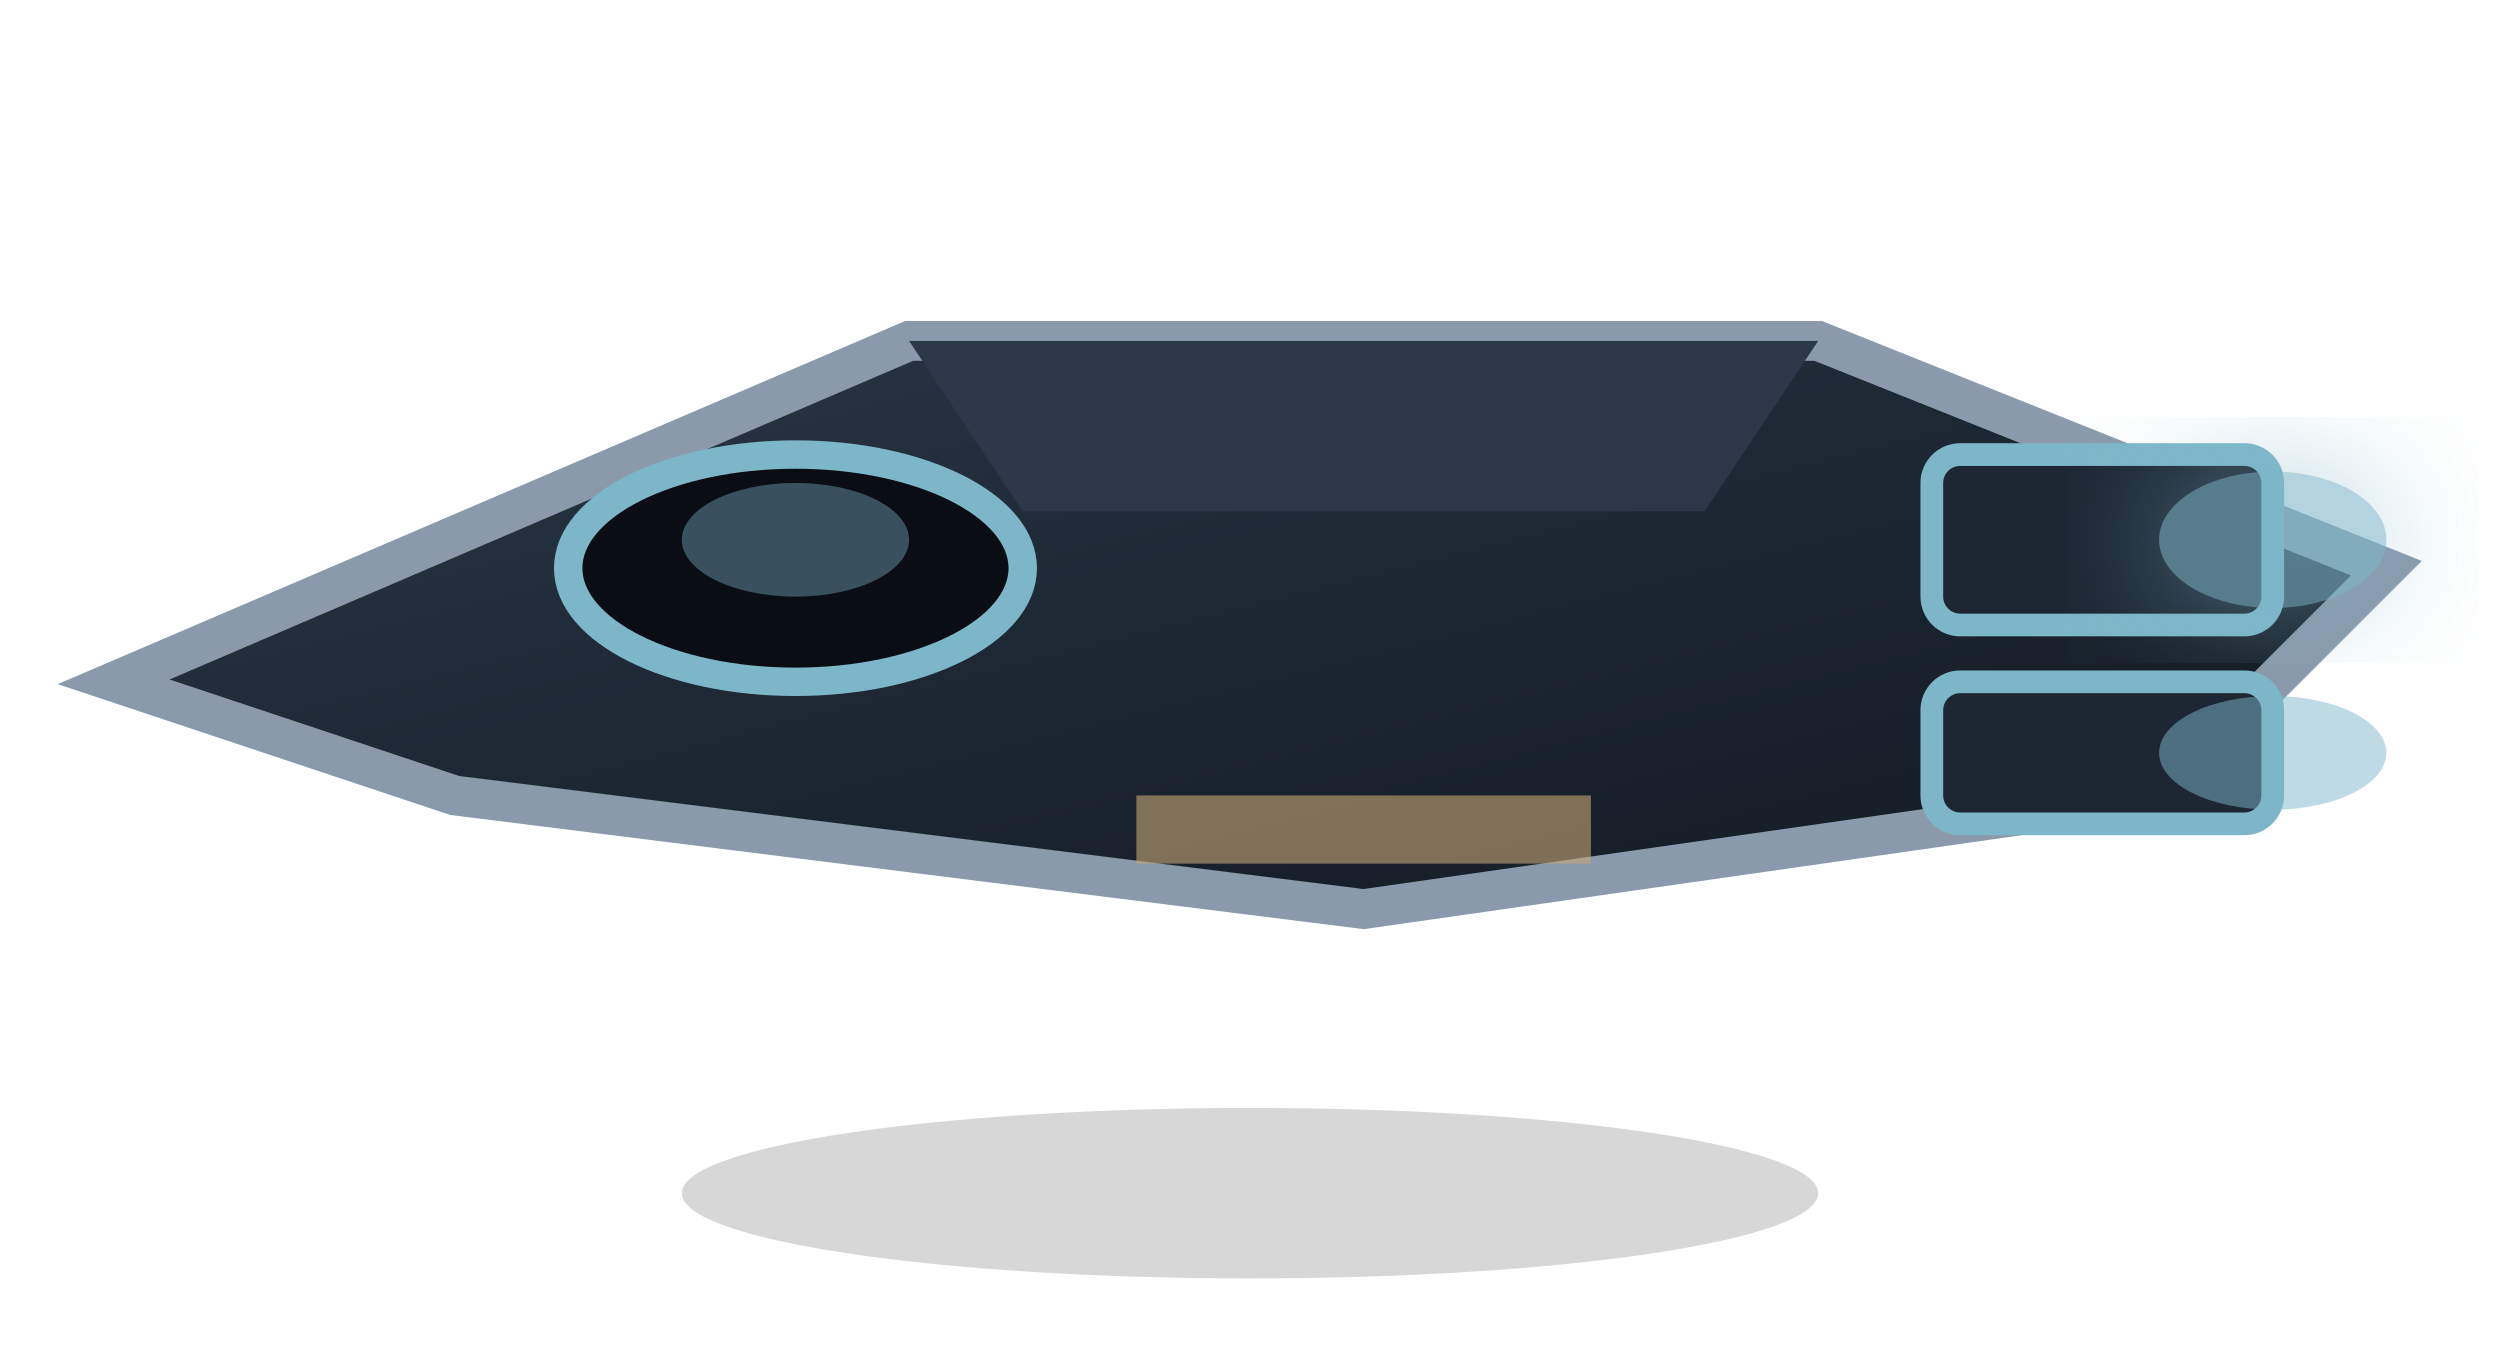
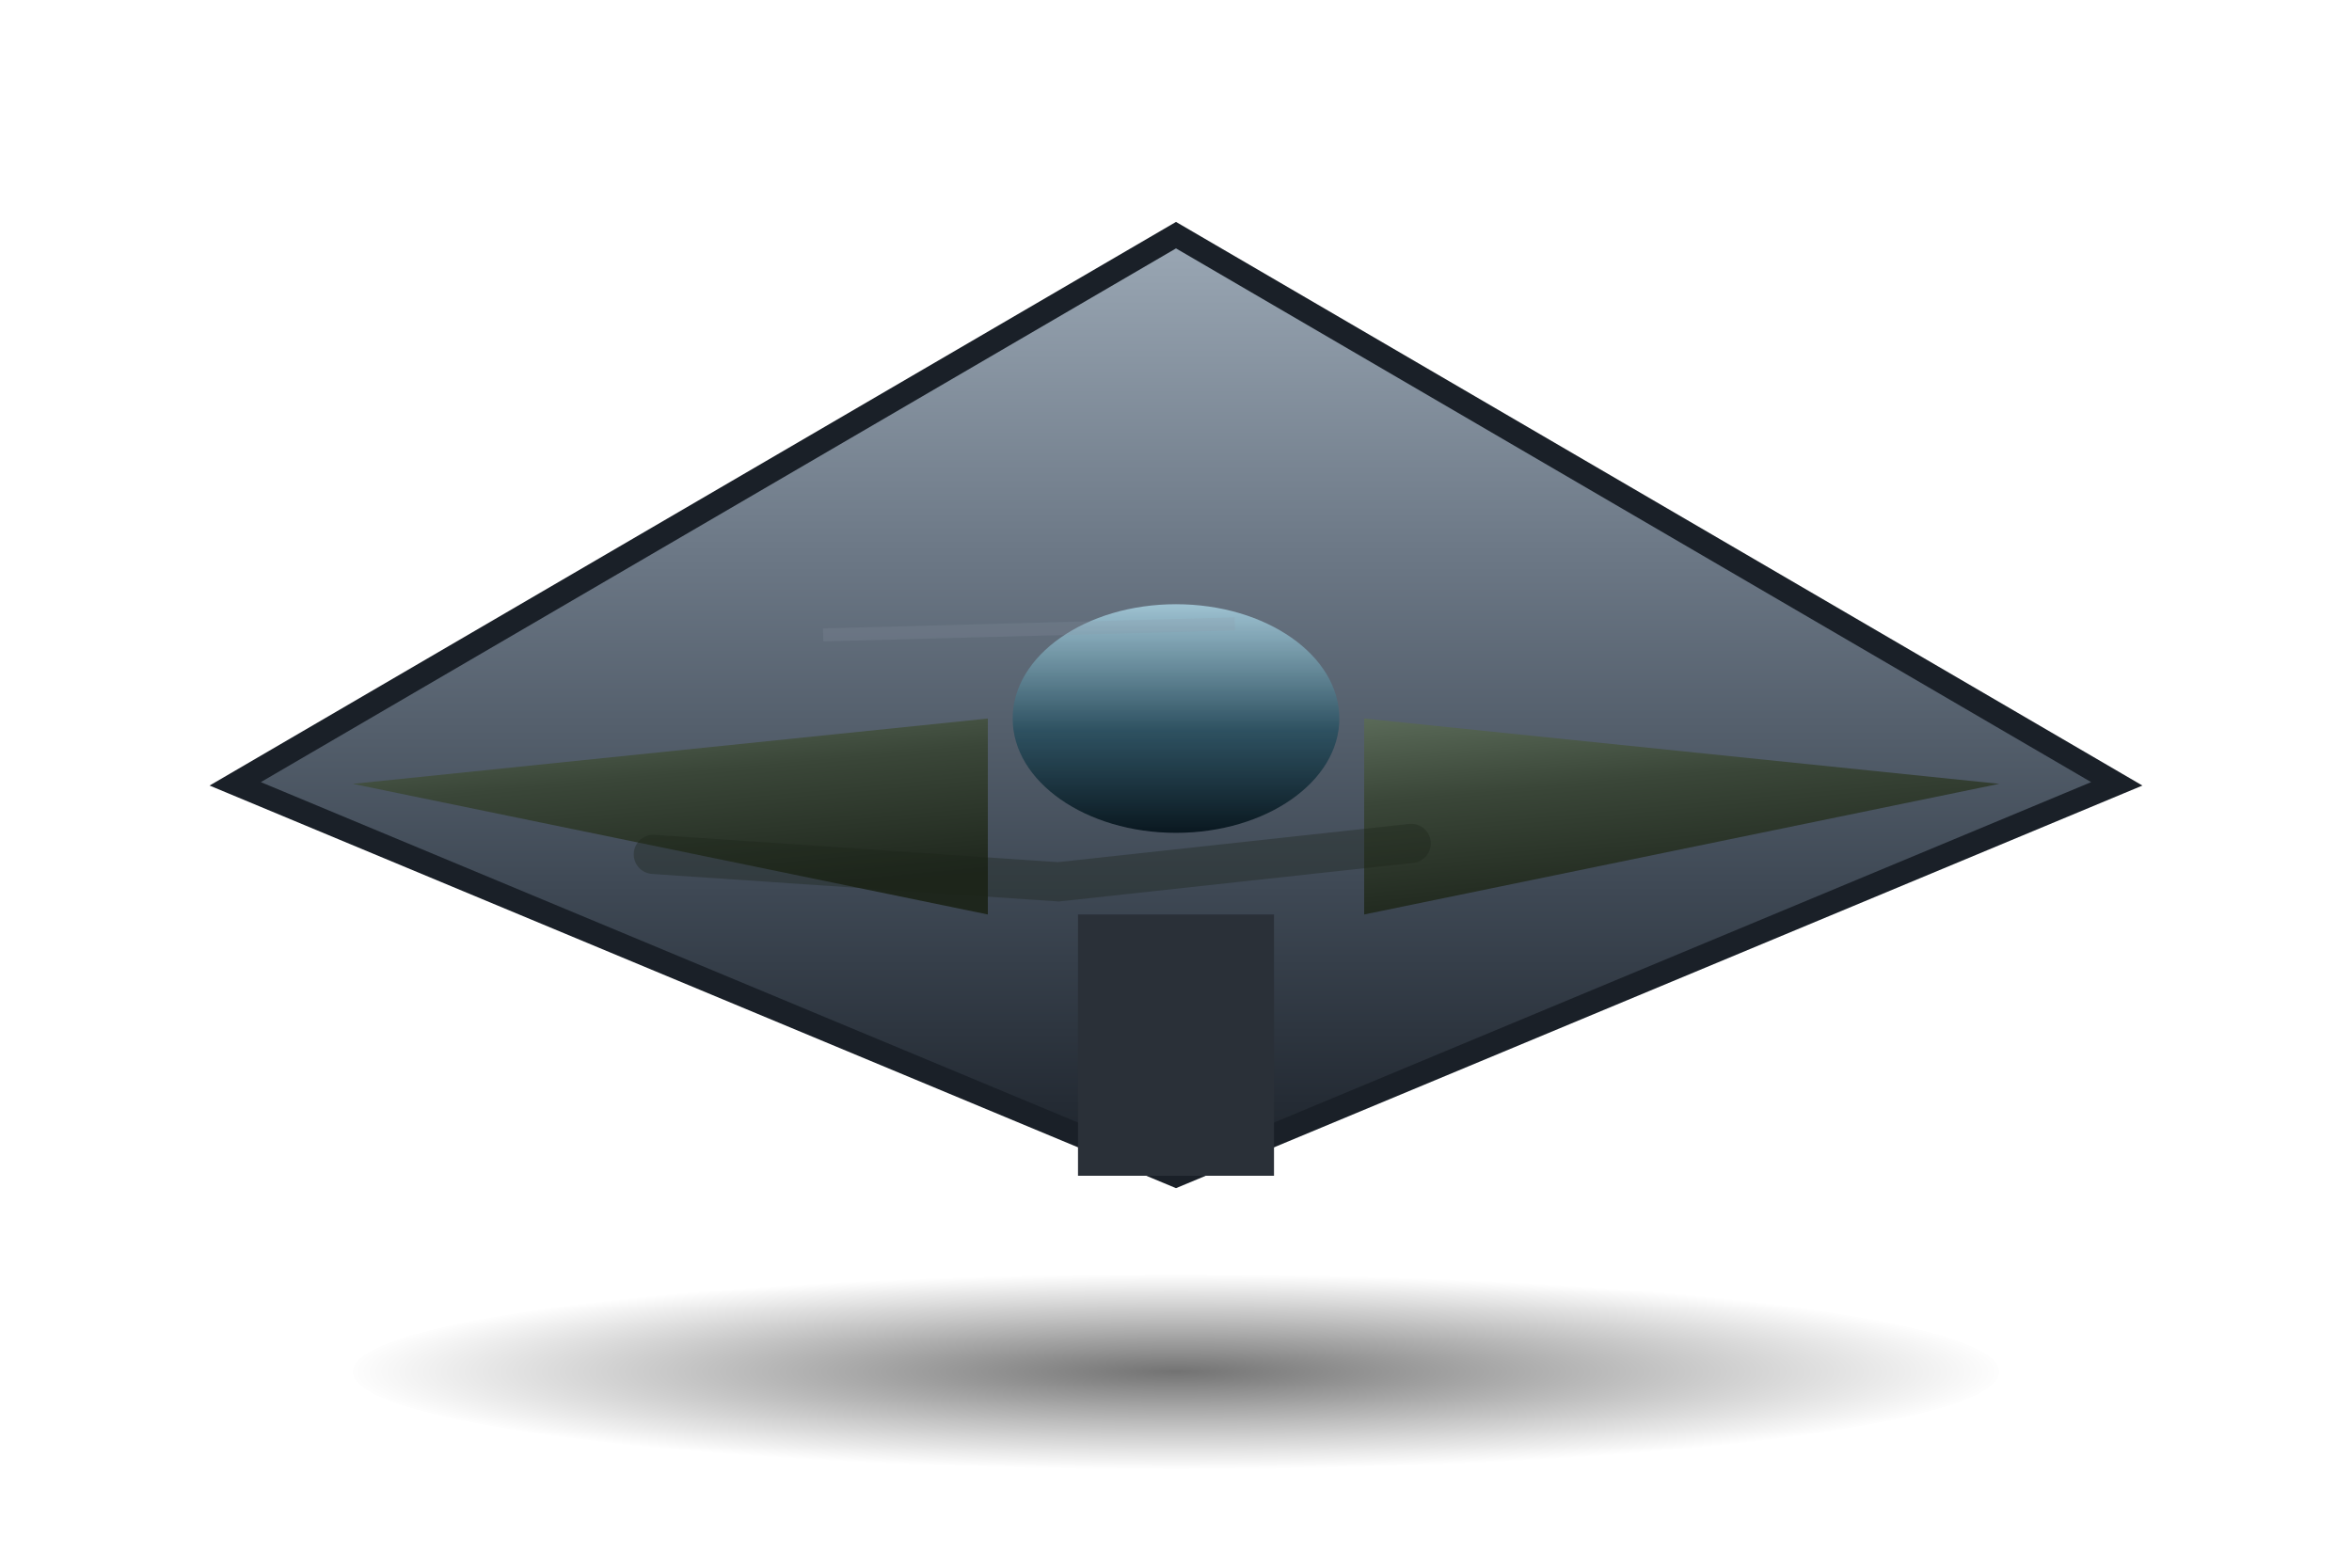
- <svg xmlns="http://www.w3.org/2000/svg" viewBox="0 0 44 24" width="44" height="24" fill="none">
+ <svg xmlns="http://www.w3.org/2000/svg" viewBox="0 0 72 48" width="72" height="48" fill="none">
  <defs>
-     <radialGradient id="padG" cx="50%" cy="50%" r="50%">
-       <stop offset="0%" stop-color="#1c2733" stop-opacity="0.9" />
-       <stop offset="100%" stop-color="#0a0e14" stop-opacity="0.2" />
+     <linearGradient id="steel" x1="0" y1="0" x2="0" y2="1">
+       <stop offset="0%" stop-color="#9aa7b4" />
+       <stop offset="35%" stop-color="#6a7684" />
+       <stop offset="70%" stop-color="#3e4854" />
+       <stop offset="100%" stop-color="#1c222a" />
+     </linearGradient>
+     <linearGradient id="steelSide" x1="0" y1="0" x2="1" y2="0">
+       <stop offset="0%" stop-color="#2a323c" />
+       <stop offset="45%" stop-color="#5c6876" />
+       <stop offset="100%" stop-color="#1a2028" />
+     </linearGradient>
+     <linearGradient id="armor" x1="0" y1="0" x2="0.3" y2="1">
+       <stop offset="0%" stop-color="#5a6a58" />
+       <stop offset="40%" stop-color="#3a4638" />
+       <stop offset="100%" stop-color="#1e261c" />
+     </linearGradient>
+     <linearGradient id="camo" x1="0" y1="0" x2="1" y2="1">
+       <stop offset="0%" stop-color="#4a5640" />
+       <stop offset="50%" stop-color="#2e382c" />
+       <stop offset="100%" stop-color="#1a2218" />
+     </linearGradient>
+     <linearGradient id="desert" x1="0" y1="0" x2="0" y2="1">
+       <stop offset="0%" stop-color="#8a7a5a" />
+       <stop offset="100%" stop-color="#4a4030" />
+     </linearGradient>
+     <linearGradient id="glass" x1="0" y1="0" x2="0" y2="1">
+       <stop offset="0%" stop-color="#a8d0e0" stop-opacity="0.85" />
+       <stop offset="55%" stop-color="#2a5060" stop-opacity="0.9" />
+       <stop offset="100%" stop-color="#0a1820" />
+     </linearGradient>
+     <linearGradient id="heat" x1="0" y1="1" x2="0" y2="0">
+       <stop offset="0%" stop-color="#ff6a20" stop-opacity="0.9" />
+       <stop offset="50%" stop-color="#ffc060" stop-opacity="0.5" />
+       <stop offset="100%" stop-color="#fff0c0" stop-opacity="0" />
+     </linearGradient>
+     <linearGradient id="muzzle" x1="0" y1="0.5" x2="1" y2="0.5">
+       <stop offset="0%" stop-color="#fff8e0" />
+       <stop offset="40%" stop-color="#ffb040" />
+       <stop offset="100%" stop-color="#ff6020" stop-opacity="0" />
+     </linearGradient>
+     <radialGradient id="shadow" cx="50%" cy="50%" r="50%">
+       <stop offset="0%" stop-color="#000" stop-opacity="0.55" />
+       <stop offset="100%" stop-color="#000" stop-opacity="0" />
    </radialGradient>
-     <radialGradient id="coreG" cx="40%" cy="35%" r="60%">
-       <stop offset="0%" stop-color="#d4eef5" />
-       <stop offset="45%" stop-color="#7eb6c9" />
-       <stop offset="100%" stop-color="#1a4050" stop-opacity="0.8" />
-     </radialGradient>
-     <linearGradient id="hullL" x1="0" y1="0" x2="1" y2="1">
-       <stop offset="0%" stop-color="#2a3848" />
-       <stop offset="50%" stop-color="#1c2733" />
-       <stop offset="100%" stop-color="#121820" />
-     </linearGradient>
-     <linearGradient id="steelL" x1="0" y1="0" x2="0" y2="1">
-       <stop offset="0%" stop-color="#b0bec8" />
-       <stop offset="40%" stop-color="#8a9aac" />
-       <stop offset="100%" stop-color="#5c6b7e" />
-     </linearGradient>
-     <linearGradient id="brassL" x1="0" y1="0" x2="0" y2="1">
-       <stop offset="0%" stop-color="#e0c9a0" />
-       <stop offset="100%" stop-color="#8a7350" />
-     </linearGradient>
-     <filter id="softGlow" x="-40%" y="-40%" width="180%" height="180%">
-       <feGaussianBlur stdDeviation="1.2" result="b" />
-       <feMerge>
-         <feMergeNode in="b" />
-         <feMergeNode in="SourceGraphic" />
-       </feMerge>
+     <filter id="soft" x="-20%" y="-20%" width="140%" height="140%">
+       <feGaussianBlur stdDeviation="0.6" />
    </filter>
  </defs>
-   <ellipse cx="22" cy="21" rx="10" ry="1.5" fill="rgba(0,0,0,0.45)" opacity="0.35" />
-   <path d="M2 12 L16 6 L32 6 L42 10 L38 14 L24 16 L8 14 Z" fill="url(#hullL)" stroke="#8a9aac" stroke-width="0.7" />
-   <path d="M16 6 L32 6 L30 9 L18 9 Z" fill="#2a3848" />
-   <ellipse cx="14" cy="10" rx="4" ry="2" fill="#0a0e14" stroke="#7eb6c9" stroke-width="0.5" />
-   <ellipse cx="14" cy="9.5" rx="2" ry="1" fill="#7eb6c9" opacity="0.4" />
-   <rect x="34" y="8" width="6" height="3" rx="0.5" fill="#1c2733" stroke="#7eb6c9" stroke-width="0.4" />
-   <rect x="34" y="12" width="6" height="2.5" rx="0.5" fill="#1c2733" stroke="#7eb6c9" stroke-width="0.4" />
-   <ellipse cx="40" cy="9.5" rx="2" ry="1.2" fill="#7eb6c9" opacity="0.6" filter="url(#softGlow)" />
-   <ellipse cx="40" cy="13.25" rx="2" ry="1" fill="#7eb6c9" opacity="0.5" />
-   <rect x="20" y="14" width="8" height="1.2" fill="#c4a574" opacity="0.6" />
+   <ellipse cx="36" cy="42" rx="25.2" ry="3" fill="url(#shadow)" />
+   <path d="M7.2 24 L36 7.2 L64.8 24 L36 36 Z" fill="url(#steel)" stroke="#1a2028" stroke-width="0.7" />
+   <path d="M10.8 24 L30.24 22 L30.24 28 Z" fill="url(#armor)" />
+   <path d="M61.2 24 L41.76 22 L41.76 28 Z" fill="url(#armor)" />
+   <ellipse cx="36" cy="22" rx="5" ry="3.5" fill="url(#glass)" />
+   <rect x="33" y="28" width="6" height="8" fill="#2a3038" />
+   <path d="M20 26.16 L32.4 27 L43.2 25.824" stroke="#1a2218" stroke-width="1.2" opacity="0.35" stroke-linecap="round" />
+   <path d="M25.2 19.44 L37.8 19.104" stroke="#8a96a4" stroke-width="0.4" opacity="0.2" />
</svg>
